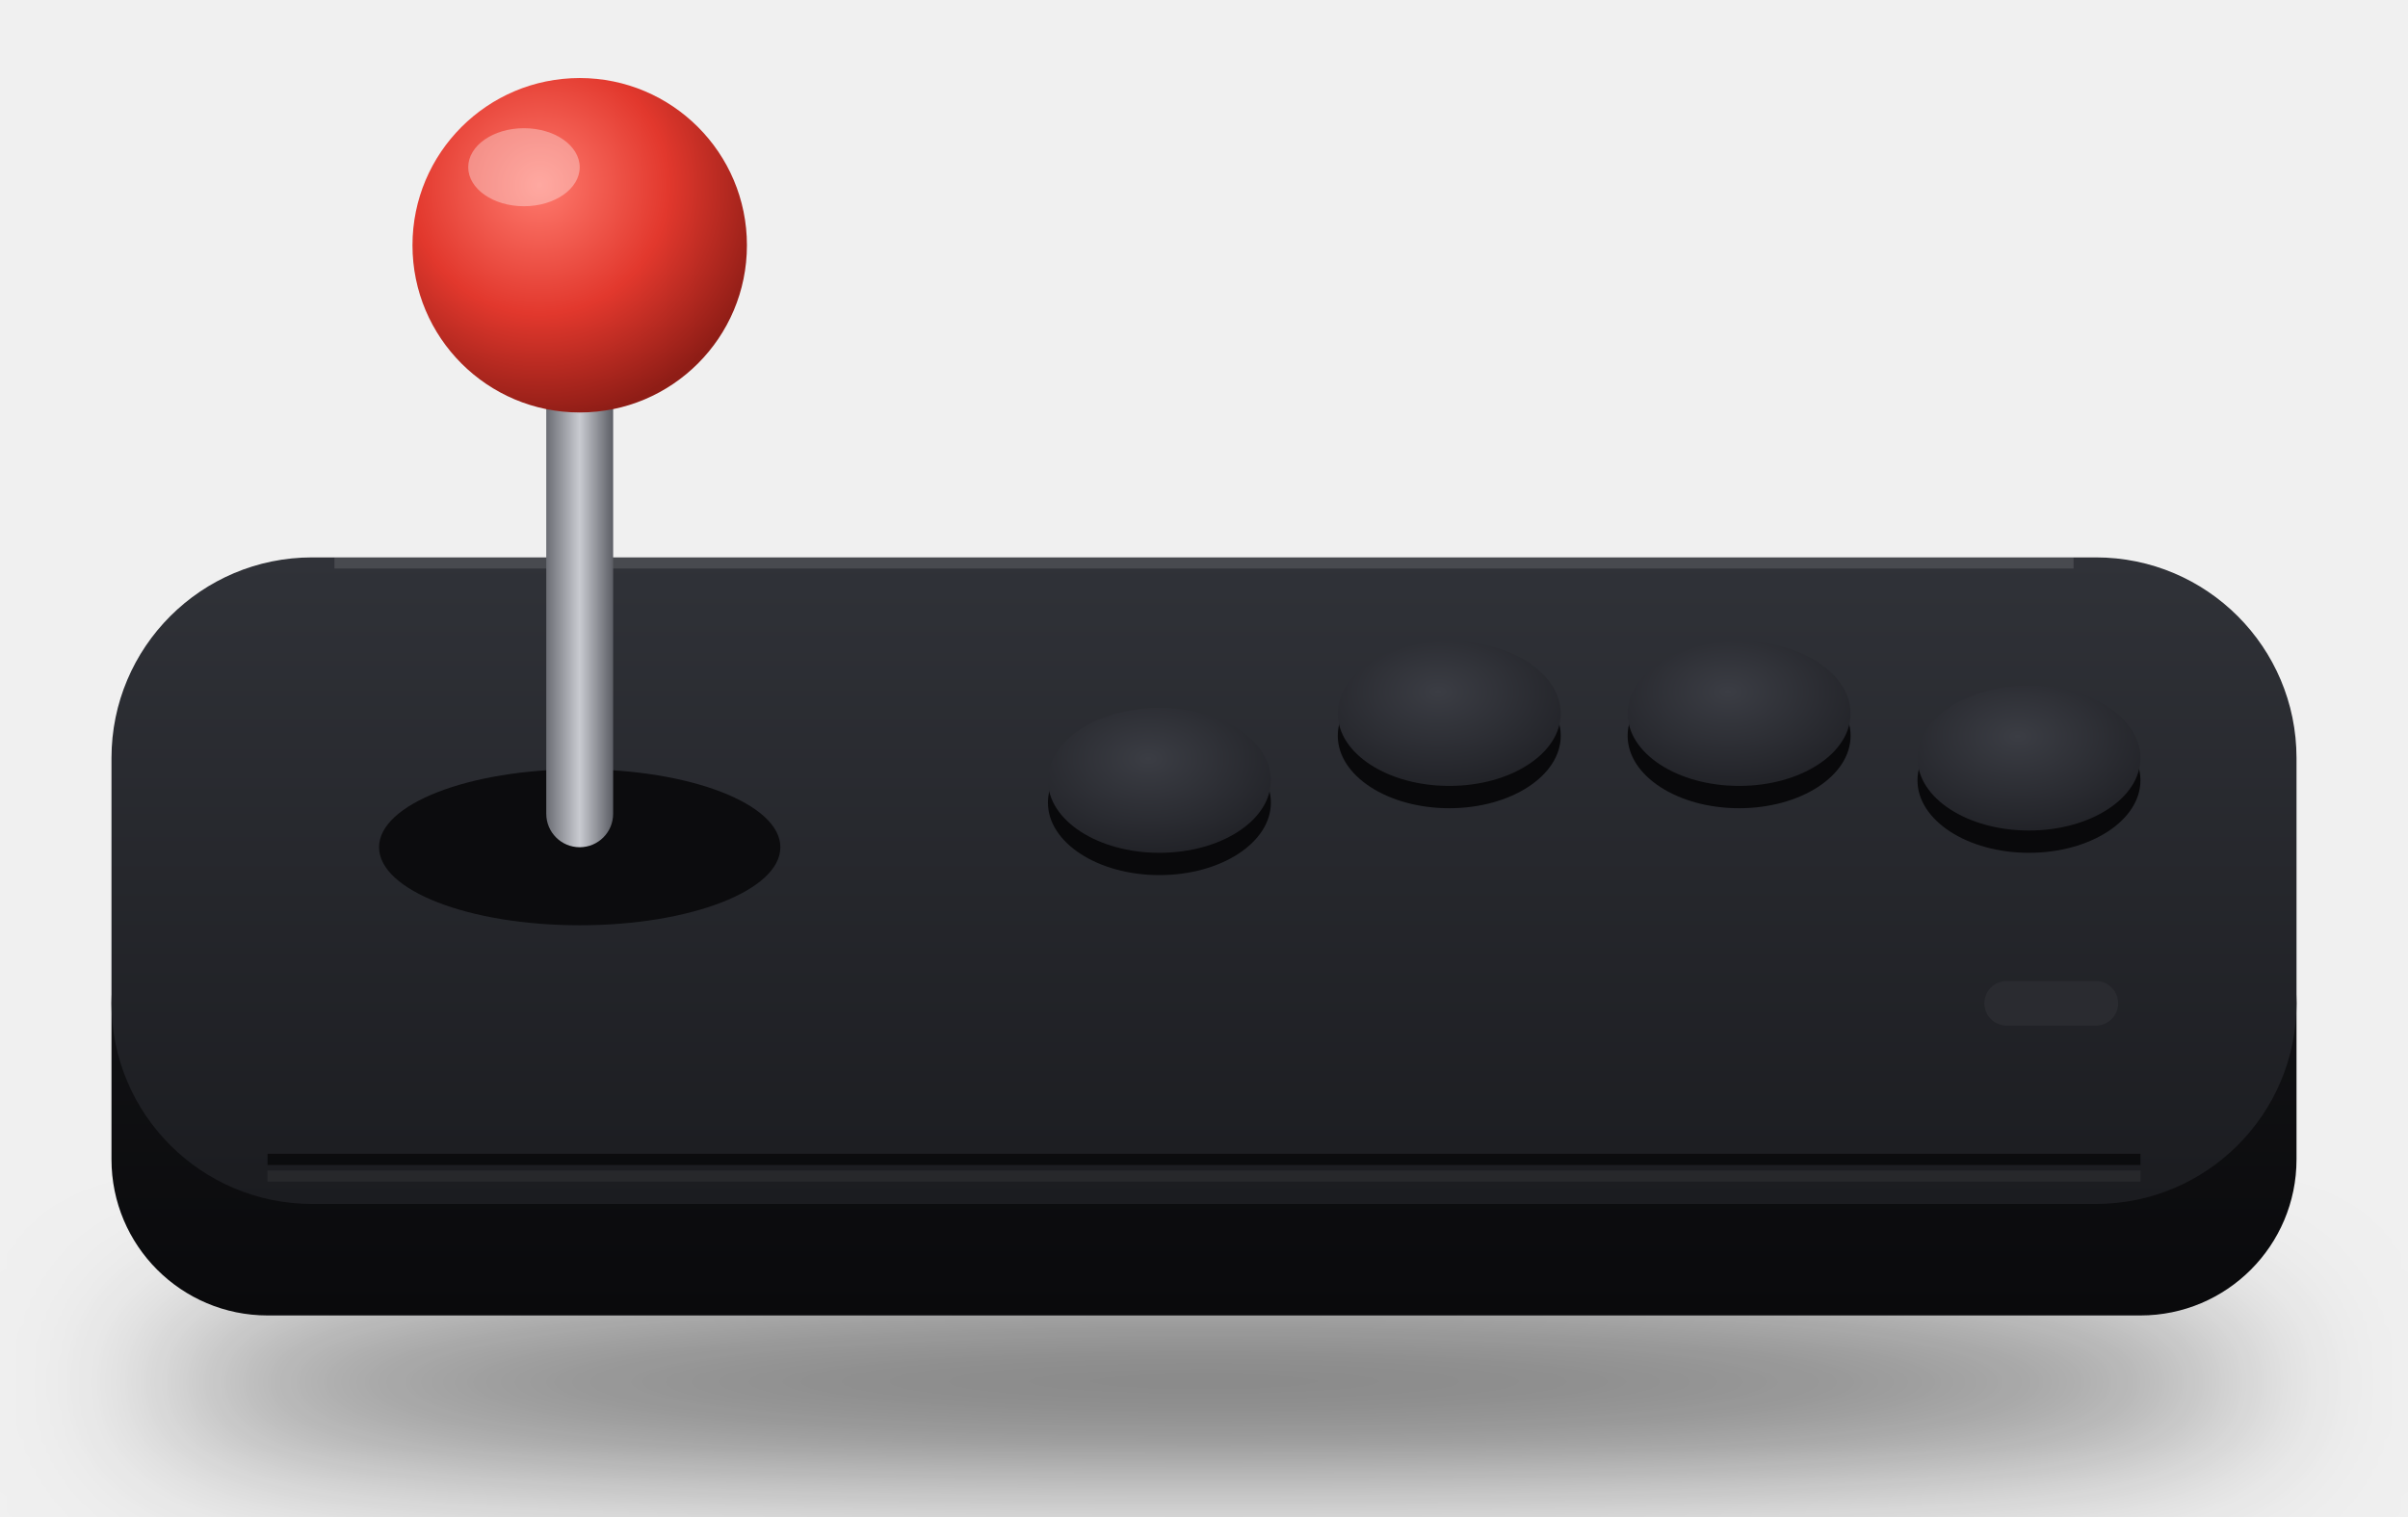
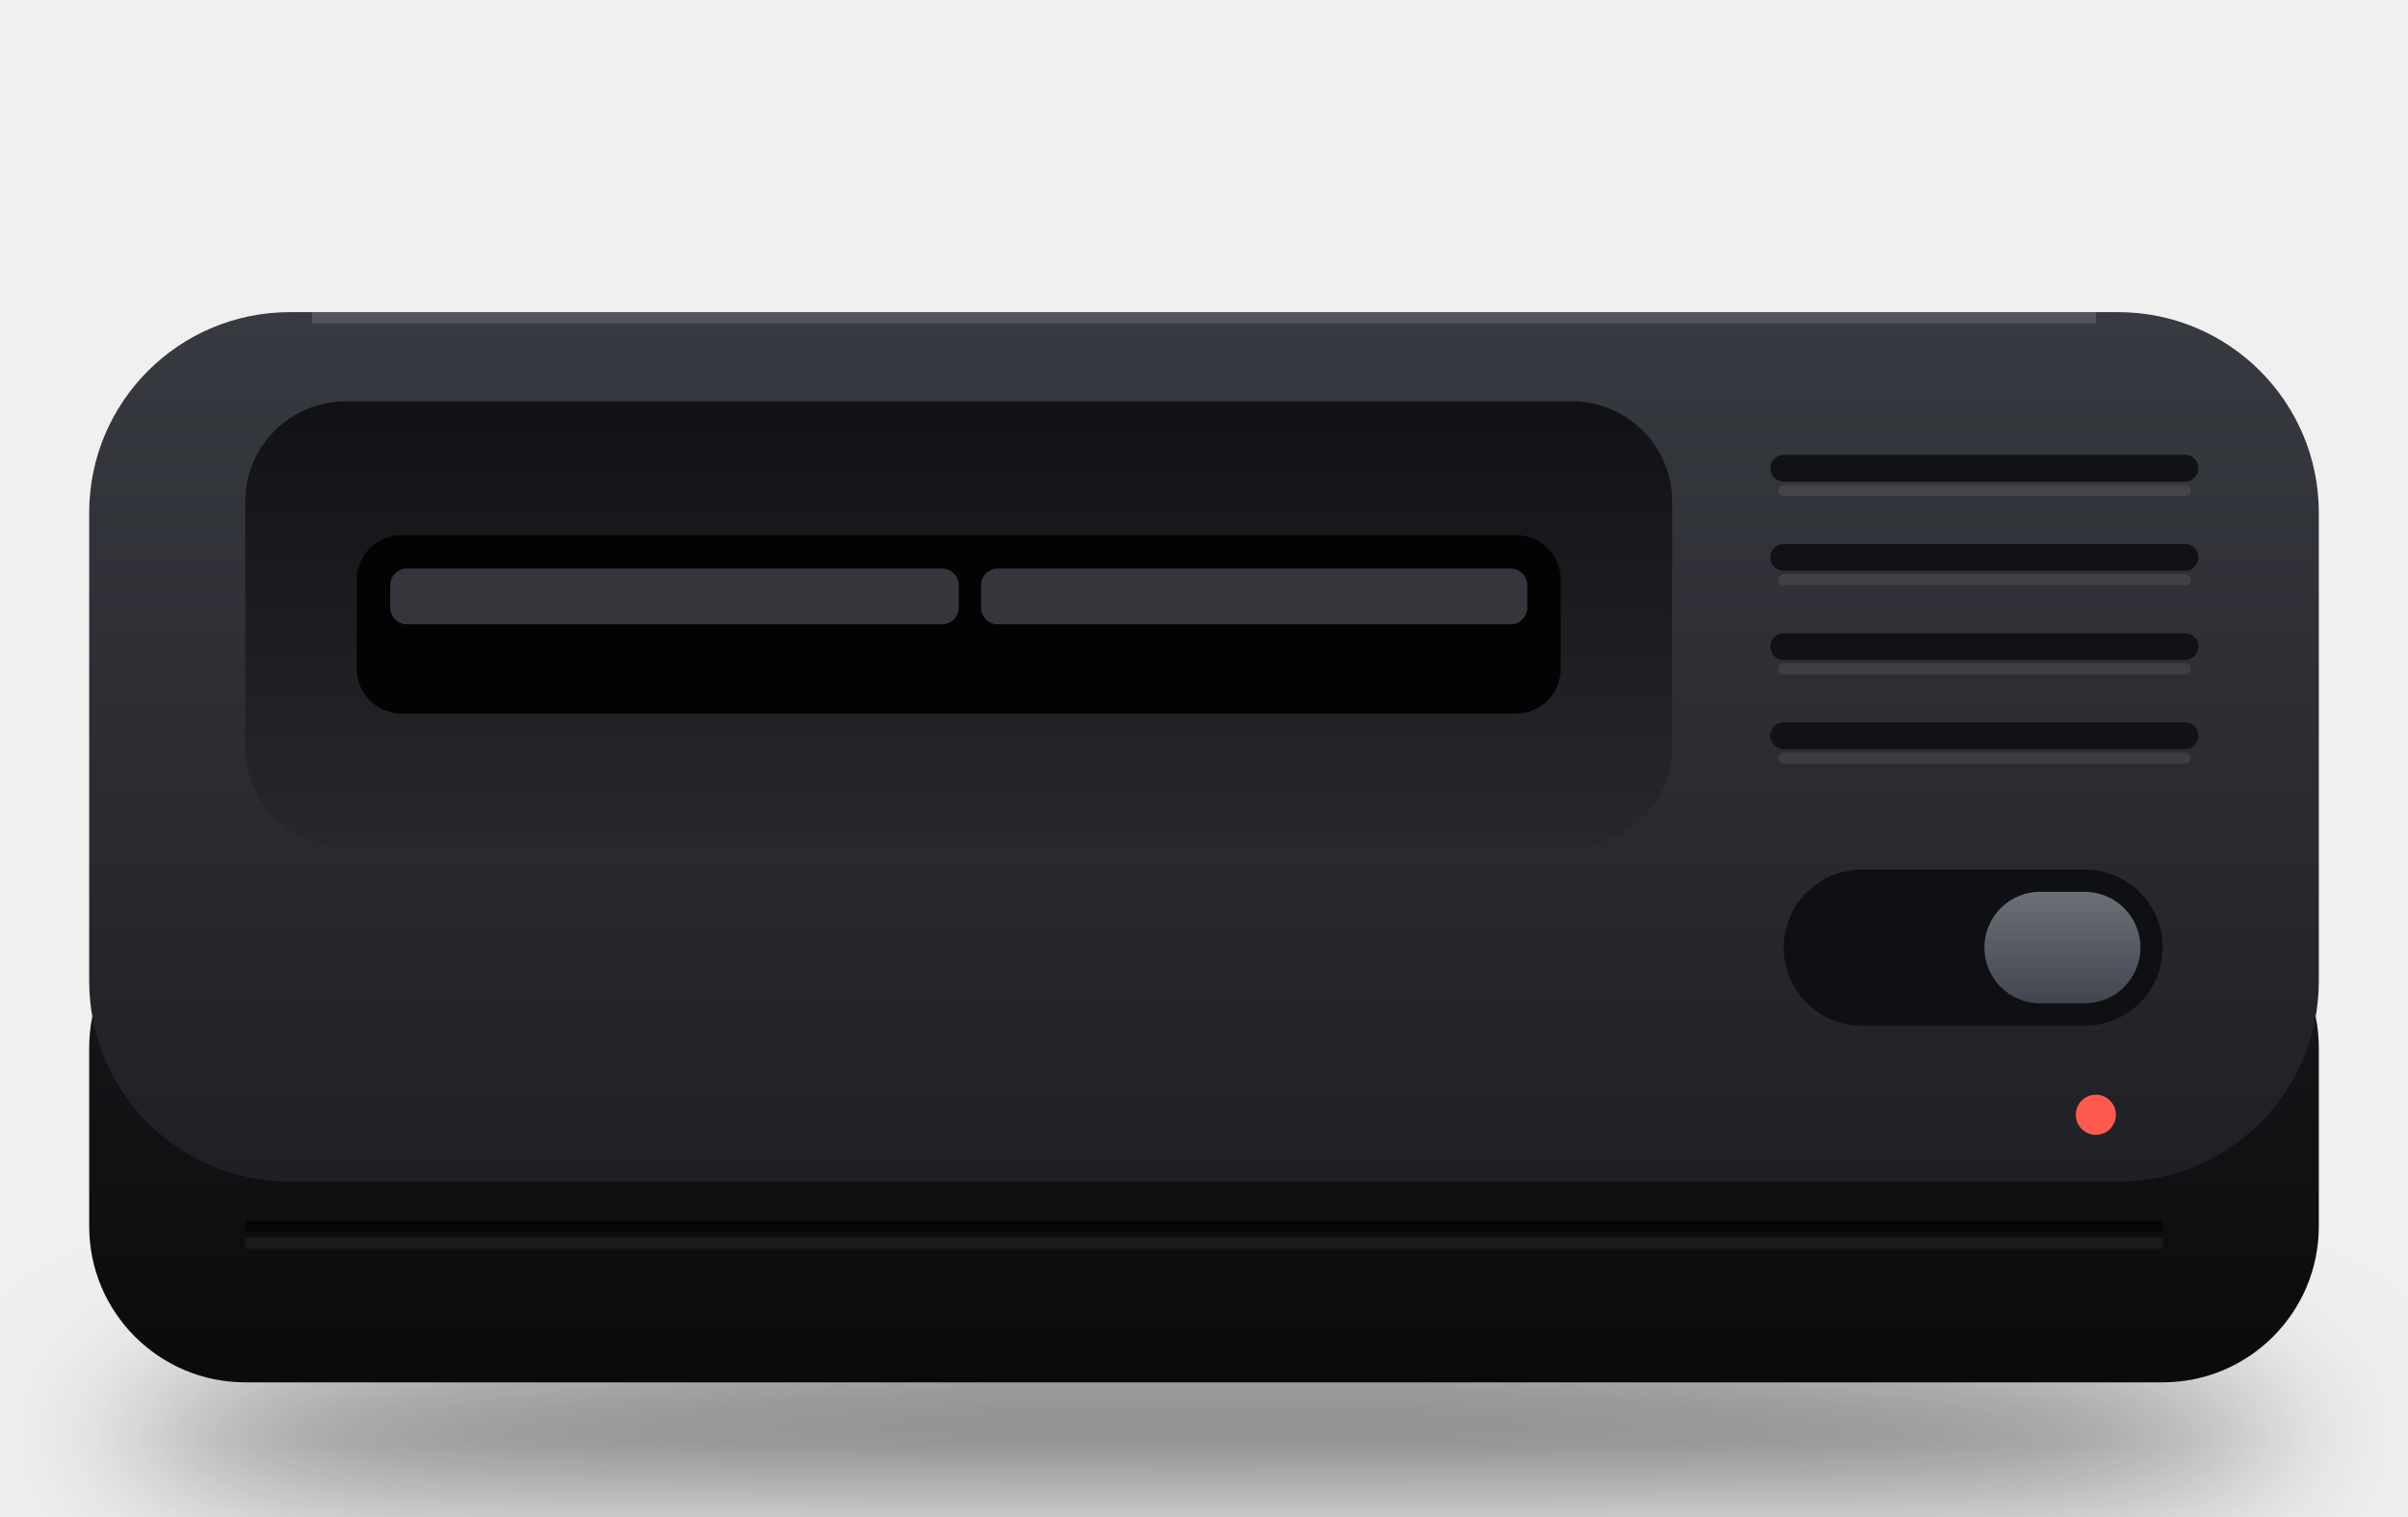
- <svg xmlns="http://www.w3.org/2000/svg" viewBox="12 36 216 136">
+ <svg xmlns="http://www.w3.org/2000/svg" viewBox="12 30 216 136">
  <defs>
    <filter id="soft" x="-50%" y="-200%" width="200%" height="500%">
      <feGaussianBlur stdDeviation="7" />
    </filter>
    <linearGradient id="top" x1="0" y1="0" x2="0" y2="1">
-       <stop offset="0" stop-color="#303238" />
-       <stop offset="1" stop-color="#1b1c20" />
+       <stop offset="0" stop-color="#383a41" />
+       <stop offset="1" stop-color="#1f2025" />
    </linearGradient>
    <linearGradient id="front" x1="0" y1="0" x2="0" y2="1">
-       <stop offset="0" stop-color="#141518" />
-       <stop offset="1" stop-color="#0a0a0c" />
+       <stop offset="0" stop-color="#18191c" />
+       <stop offset="1" stop-color="#0b0b0d" />
    </linearGradient>
-     <linearGradient id="shaft" x1="0" y1="0" x2="1" y2="0">
-       <stop offset="0" stop-color="#6b6d74" />
-       <stop offset=".5" stop-color="#c9cbd1" />
-       <stop offset="1" stop-color="#5c5e65" />
+     <linearGradient id="well" x1="0" y1="0" x2="0" y2="1">
+       <stop offset="0" stop-color="#111215" />
+       <stop offset="1" stop-color="#26282d" />
    </linearGradient>
-     <radialGradient id="ball" cx=".38" cy=".32" r=".7">
-       <stop offset="0" stop-color="#ff7a6e" />
-       <stop offset=".55" stop-color="#e2382d" />
-       <stop offset="1" stop-color="#8f1d16" />
-     </radialGradient>
-     <radialGradient id="btn" cx=".45" cy=".35" r=".7">
-       <stop offset="0" stop-color="#3b3d44" />
-       <stop offset="1" stop-color="#202126" />
-     </radialGradient>
+     <linearGradient id="knob" x1="0" y1="0" x2="0" y2="1">
+       <stop offset="0" stop-color="#6c6f78" />
+       <stop offset="1" stop-color="#43464e" />
+     </linearGradient>
  </defs>
-   <ellipse cx="120" cy="160" rx="96" ry="8" fill="#000" opacity=".55" filter="url(#soft)" />
-   <rect x="22" y="112" width="196" height="42" rx="14" fill="url(#front)" />
-   <rect x="22" y="86" width="196" height="58" rx="18" fill="url(#top)" />
-   <path d="M42 86.5h156" stroke="#fff" stroke-opacity=".12" />
-   <ellipse cx="64" cy="112" rx="18" ry="7" fill="#0c0c0e" />
-   <rect x="61" y="66" width="6" height="46" rx="3" fill="url(#shaft)" />
-   <circle cx="64" cy="58" r="15" fill="url(#ball)" />
-   <ellipse cx="59" cy="51" rx="5" ry="3.5" fill="#fff" opacity=".35" />
-   <g>
-     <ellipse cx="116" cy="108" rx="10" ry="6.5" fill="#09090b" />
-     <ellipse cx="116" cy="106" rx="10" ry="6.5" fill="url(#btn)" />
-     <ellipse cx="142" cy="102" rx="10" ry="6.5" fill="#09090b" />
-     <ellipse cx="142" cy="100" rx="10" ry="6.5" fill="url(#btn)" />
-     <ellipse cx="168" cy="102" rx="10" ry="6.5" fill="#09090b" />
-     <ellipse cx="168" cy="100" rx="10" ry="6.5" fill="url(#btn)" />
-     <ellipse cx="194" cy="106" rx="10" ry="6.5" fill="#09090b" />
-     <ellipse cx="194" cy="104" rx="10" ry="6.5" fill="url(#btn)" />
+   <ellipse cx="120" cy="160" rx="98" ry="9" fill="#000" opacity=".55" filter="url(#soft)" />
+   <rect x="20" y="110" width="200" height="44" rx="14" fill="url(#front)" />
+   <rect x="20" y="58" width="200" height="78" rx="18" fill="url(#top)" />
+   <path d="M40 58.5h160" stroke="#fff" stroke-opacity=".14" />
+   <rect x="34" y="66" width="128" height="40" rx="9" fill="url(#well)" />
+   <rect x="44" y="78" width="108" height="16" rx="4" fill="#030304" />
+   <rect x="47" y="81" width="51" height="5" rx="1.5" fill="#34363c" />
+   <rect x="100" y="81" width="49" height="5" rx="1.5" fill="#34363c" />
+   <g stroke="#111215" stroke-width="2.4" stroke-linecap="round">
+     <path d="M172 72h36M172 80h36M172 88h36M172 96h36" />
  </g>
-   <path d="M36 140h168" stroke="#000" stroke-opacity=".6" />
-   <path d="M36 141.5h168" stroke="#fff" stroke-opacity=".05" />
-   <rect x="190" y="124" width="12" height="4" rx="2" fill="#2a2b30" />
+   <g stroke="#fff" stroke-opacity=".08" stroke-linecap="round">
+     <path d="M172 74h36M172 82h36M172 90h36M172 98h36" />
+   </g>
+   <rect x="172" y="108" width="34" height="14" rx="7" fill="#0f1013" />
+   <rect x="190" y="110" width="14" height="10" rx="5" fill="url(#knob)" />
+   <path d="M34 140h172" stroke="#000" stroke-opacity=".6" />
+   <path d="M34 141.5h172" stroke="#fff" stroke-opacity=".05" />
+   <circle cx="200" cy="130" r="1.8" fill="#ff5a4e" />
</svg>
